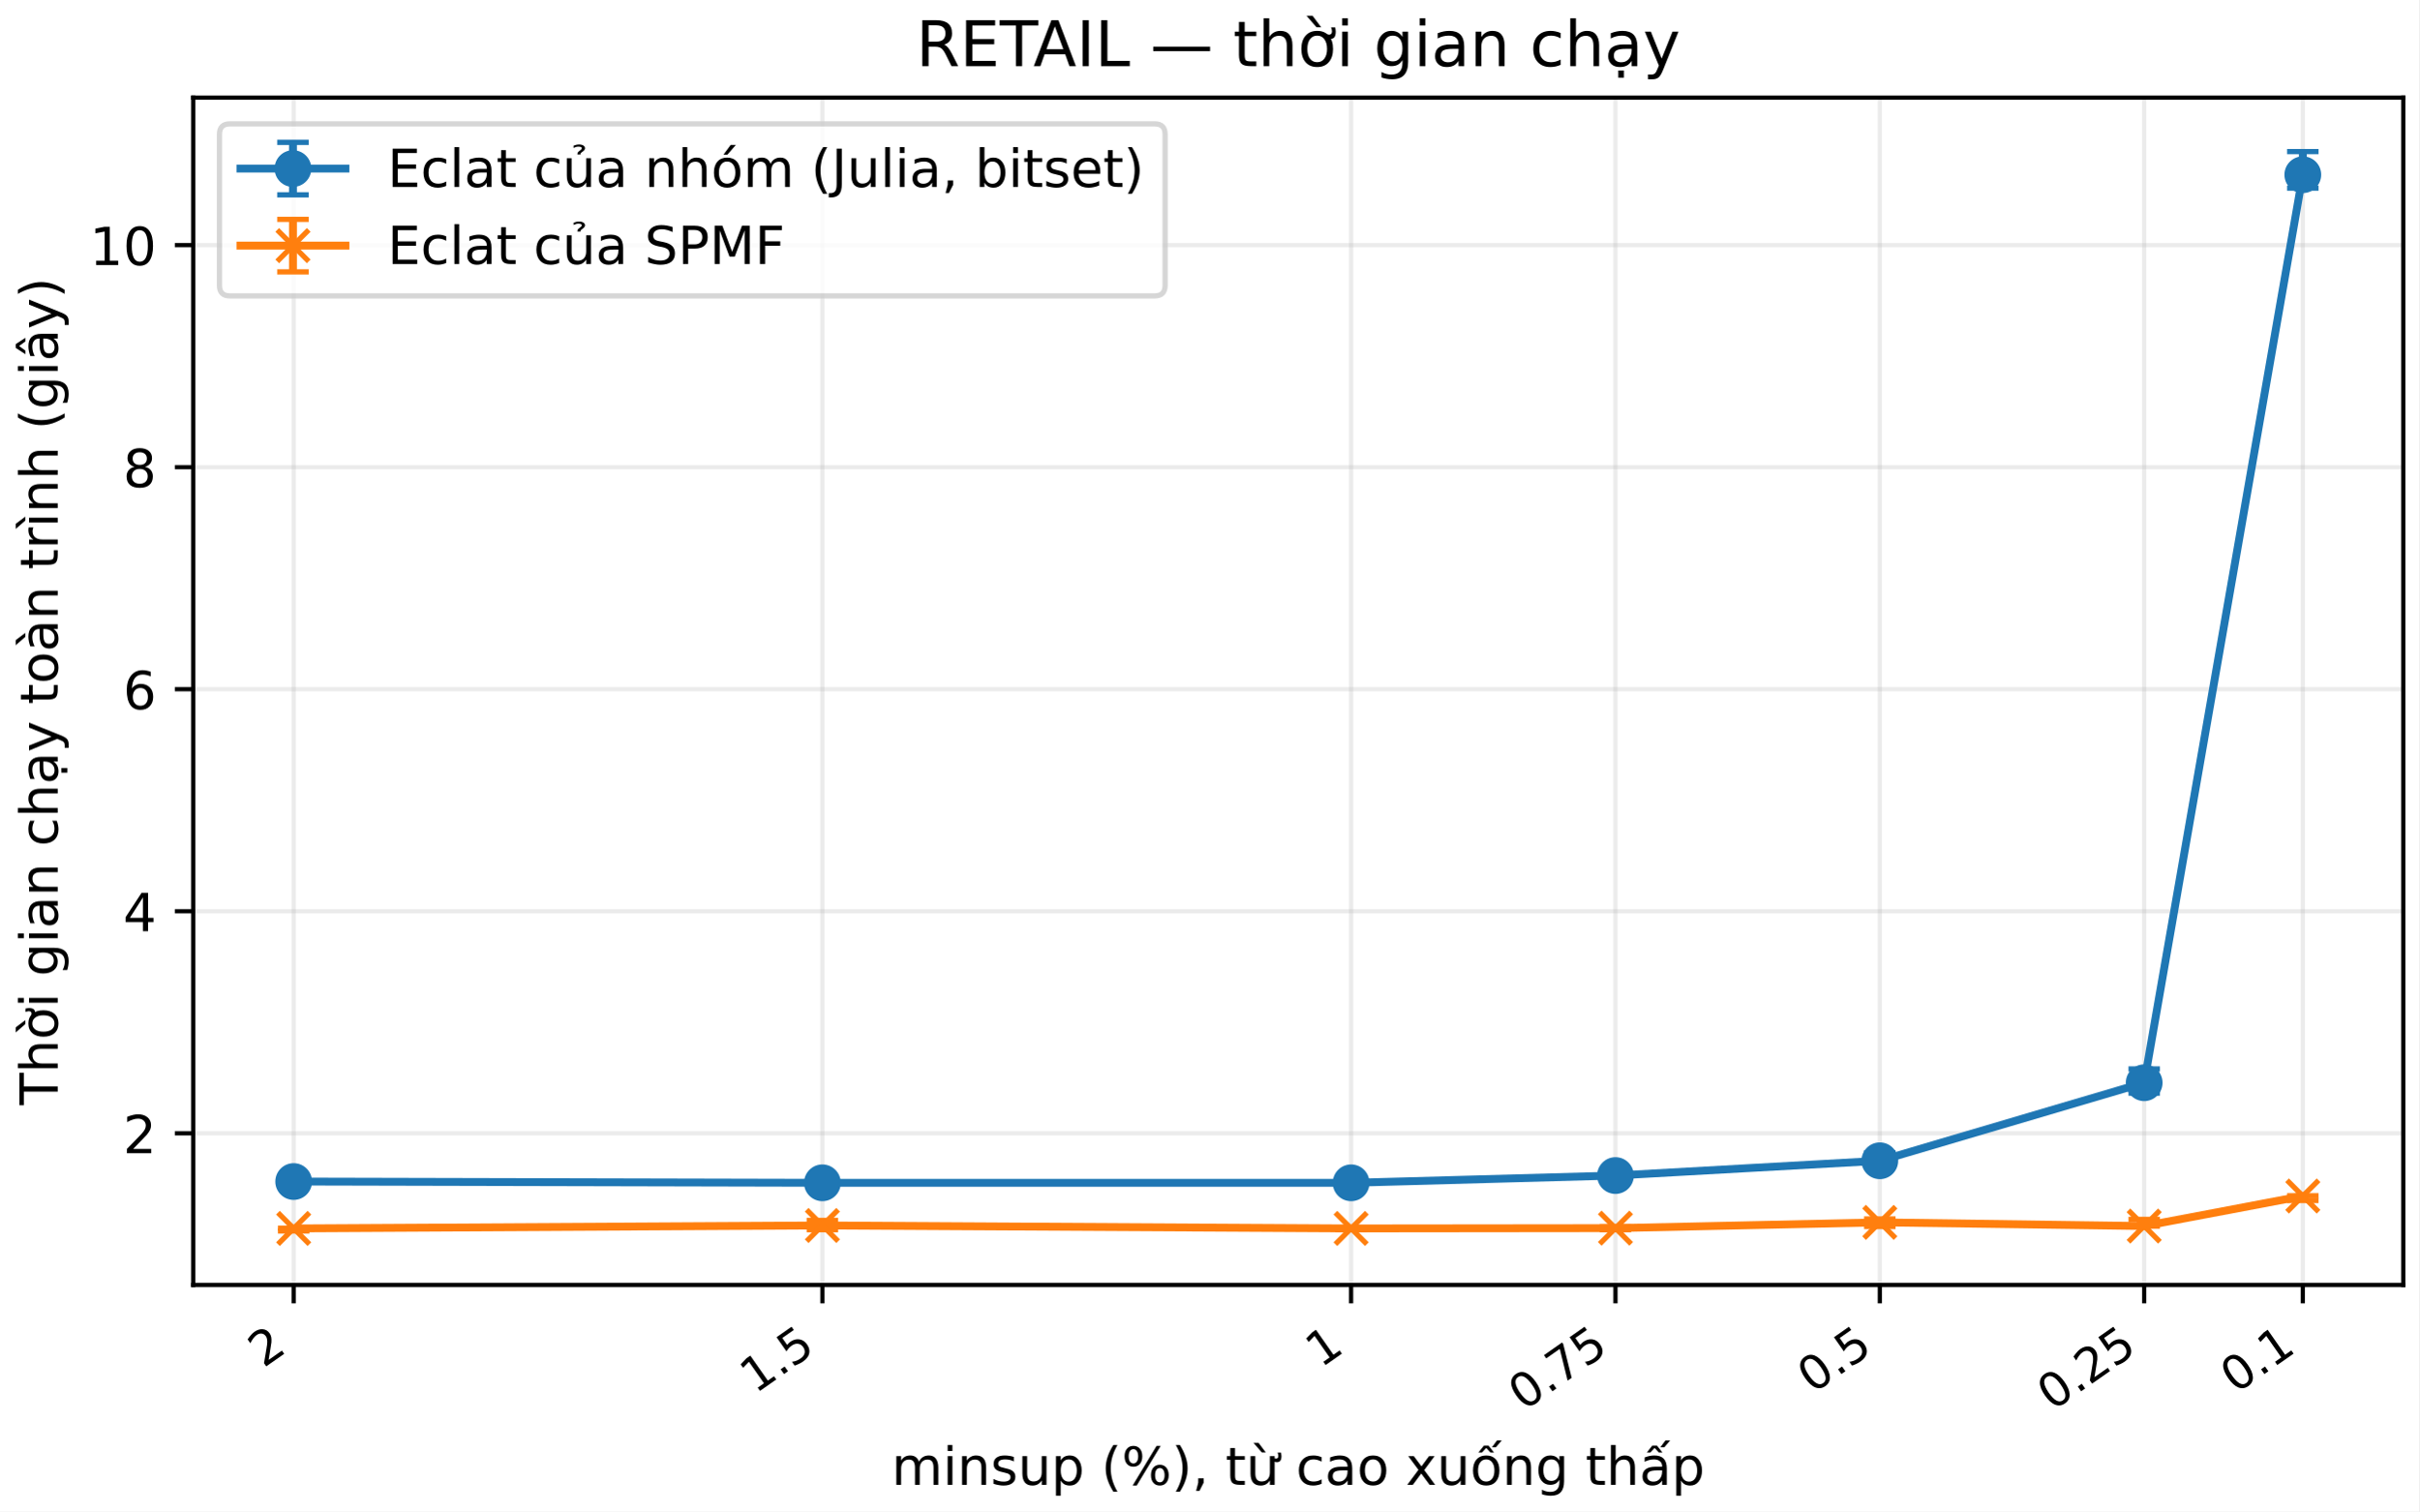
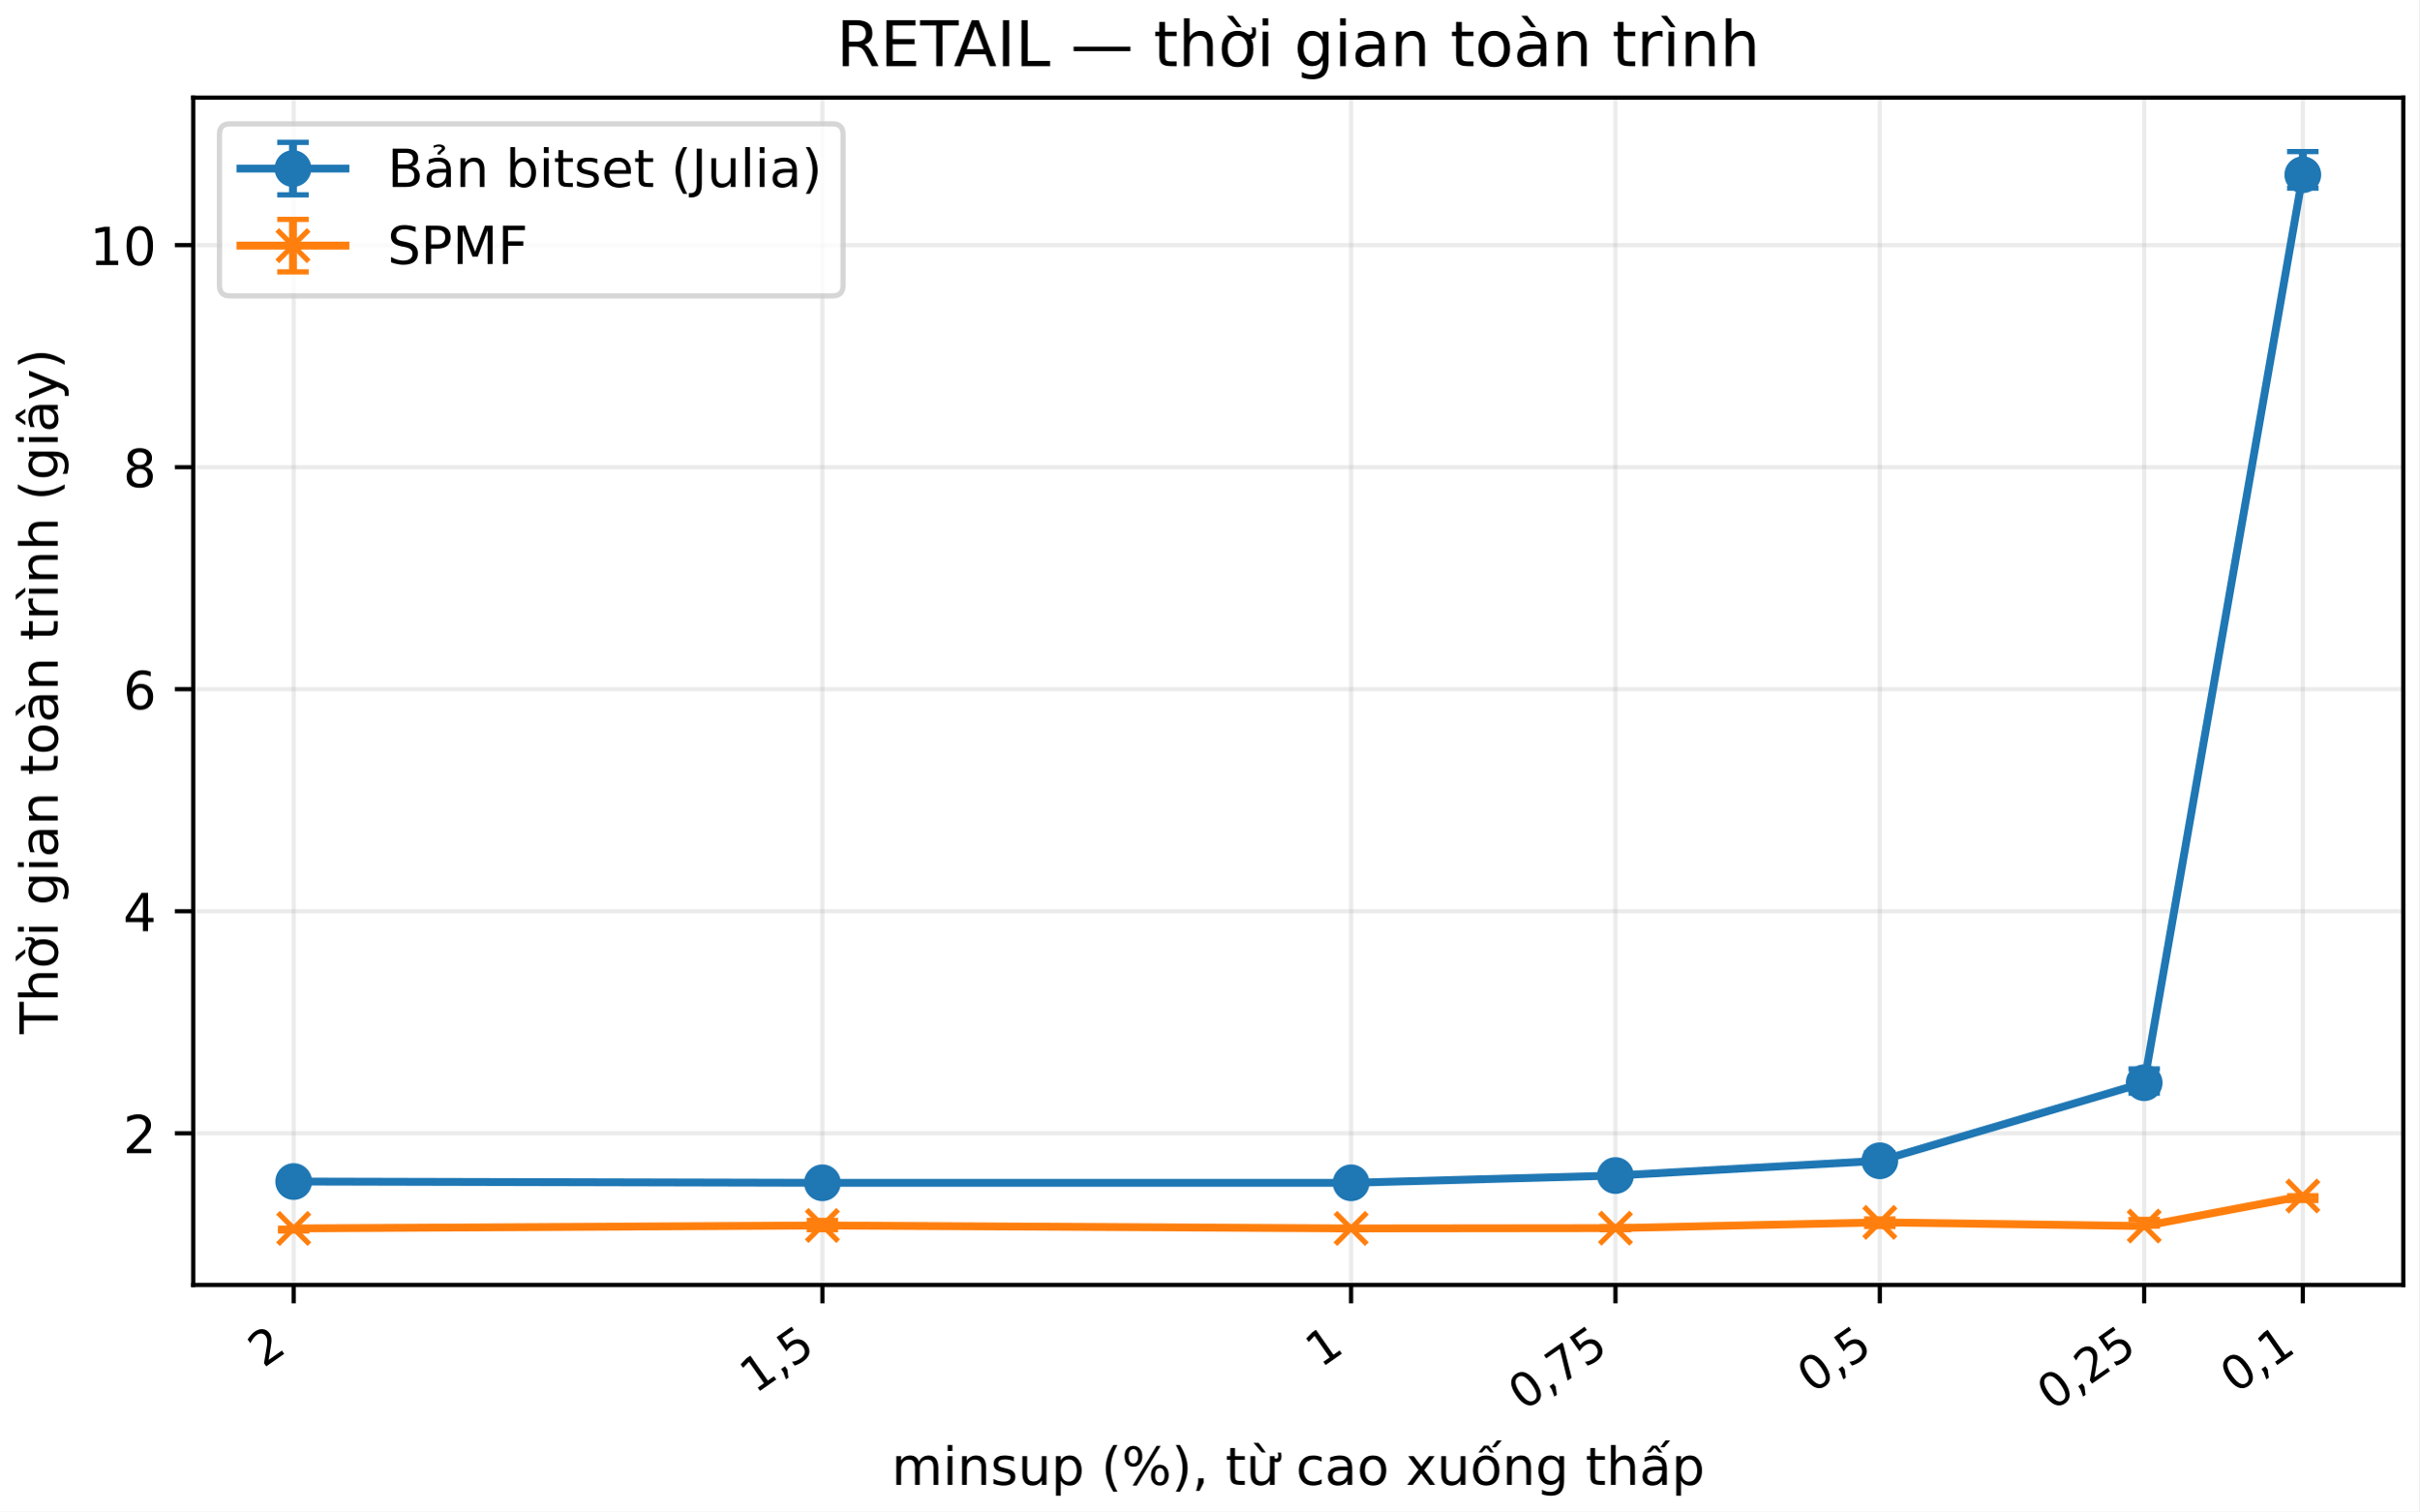
<svg xmlns="http://www.w3.org/2000/svg" xmlns:xlink="http://www.w3.org/1999/xlink" width="460.8pt" height="288pt" viewBox="0 0 460.8 288" version="1.1">
  <defs>
    <style type="text/css">*{stroke-linejoin: round; stroke-linecap: butt}</style>
  </defs>
  <g id="figure_1">
    <g id="patch_1">
      <path d="M 0 288  L 460.8 288  L 460.8 0  L 0 0  z " style="fill: #ffffff" />
    </g>
    <g id="axes_1">
      <g id="patch_2">
        <path d="M 36.803 244.84  L 457.8 244.84  L 457.8 18.598  L 36.803 18.598  z " style="fill: #ffffff" />
      </g>
      <g id="matplotlib.axis_1">
        <g id="xtick_1">
          <g id="line2d_1">
-             <path d="M 55.94 244.84  L 55.94 18.598  " clip-path="url(#p102e1922f5)" style="fill: none; stroke: #b0b0b0; stroke-opacity: 0.25; stroke-width: 0.8; stroke-linecap: square" />
+             <path d="M 55.94 244.84  L 55.94 18.598  " clip-path="url(#p705bf0f692)" style="fill: none; stroke: #b0b0b0; stroke-opacity: 0.25; stroke-width: 0.8; stroke-linecap: square" />
          </g>
          <g id="line2d_2">
            <defs>
-               <path id="m21fa4850e8" d="M 0 0  L 0 3.5  " style="stroke: #000000; stroke-width: 0.8" />
+               <path id="mf22f27cef8" d="M 0 0  L 0 3.5  " style="stroke: #000000; stroke-width: 0.8" />
            </defs>
            <g>
-               <use xlink:href="#m21fa4850e8" x="55.94" y="244.84" style="stroke: #000000; stroke-width: 0.8" />
+               <use xlink:href="#mf22f27cef8" x="55.94" y="244.84" style="stroke: #000000; stroke-width: 0.8" />
            </g>
          </g>
          <g id="text_1">
            <text style="font-size: 9px; font-family: 'DejaVu Sans', 'Bitstream Vera Sans', 'Computer Modern Sans Serif', 'Lucida Grande', 'Verdana', 'Geneva', 'Lucid', 'Arial', 'Helvetica', 'Avant Garde', sans-serif" transform="translate(50.17532 260.7258) rotate(-35)">2</text>
          </g>
        </g>
        <g id="xtick_2">
          <g id="line2d_3">
-             <path d="M 156.656 244.84  L 156.656 18.598  " clip-path="url(#p102e1922f5)" style="fill: none; stroke: #b0b0b0; stroke-opacity: 0.25; stroke-width: 0.8; stroke-linecap: square" />
+             <path d="M 156.656 244.84  L 156.656 18.598  " clip-path="url(#p705bf0f692)" style="fill: none; stroke: #b0b0b0; stroke-opacity: 0.25; stroke-width: 0.8; stroke-linecap: square" />
          </g>
          <g id="line2d_4">
            <g>
-               <use xlink:href="#m21fa4850e8" x="156.656" y="244.84" style="stroke: #000000; stroke-width: 0.8" />
+               <use xlink:href="#mf22f27cef8" x="156.656" y="244.84" style="stroke: #000000; stroke-width: 0.8" />
            </g>
          </g>
          <g id="text_2">
-             <text style="font-size: 9px; font-family: 'DejaVu Sans', 'Bitstream Vera Sans', 'Computer Modern Sans Serif', 'Lucida Grande', 'Verdana', 'Geneva', 'Lucid', 'Arial', 'Helvetica', 'Avant Garde', sans-serif" transform="translate(143.8585 265.6508) rotate(-35)">1.5</text>
+             <text style="font-size: 9px; font-family: 'DejaVu Sans', 'Bitstream Vera Sans', 'Computer Modern Sans Serif', 'Lucida Grande', 'Verdana', 'Geneva', 'Lucid', 'Arial', 'Helvetica', 'Avant Garde', sans-serif" transform="translate(143.8585 265.6508) rotate(-35)">1,5</text>
          </g>
        </g>
        <g id="xtick_3">
          <g id="line2d_5">
-             <path d="M 257.373 244.84  L 257.373 18.598  " clip-path="url(#p102e1922f5)" style="fill: none; stroke: #b0b0b0; stroke-opacity: 0.25; stroke-width: 0.8; stroke-linecap: square" />
+             <path d="M 257.373 244.84  L 257.373 18.598  " clip-path="url(#p705bf0f692)" style="fill: none; stroke: #b0b0b0; stroke-opacity: 0.25; stroke-width: 0.8; stroke-linecap: square" />
          </g>
          <g id="line2d_6">
            <g>
-               <use xlink:href="#m21fa4850e8" x="257.373" y="244.84" style="stroke: #000000; stroke-width: 0.8" />
+               <use xlink:href="#mf22f27cef8" x="257.373" y="244.84" style="stroke: #000000; stroke-width: 0.8" />
            </g>
          </g>
          <g id="text_3">
            <text style="font-size: 9px; font-family: 'DejaVu Sans', 'Bitstream Vera Sans', 'Computer Modern Sans Serif', 'Lucida Grande', 'Verdana', 'Geneva', 'Lucid', 'Arial', 'Helvetica', 'Avant Garde', sans-serif" transform="translate(251.609 260.7258) rotate(-35)">1</text>
          </g>
        </g>
        <g id="xtick_4">
          <g id="line2d_7">
-             <path d="M 307.732 244.84  L 307.732 18.598  " clip-path="url(#p102e1922f5)" style="fill: none; stroke: #b0b0b0; stroke-opacity: 0.25; stroke-width: 0.8; stroke-linecap: square" />
+             <path d="M 307.732 244.84  L 307.732 18.598  " clip-path="url(#p705bf0f692)" style="fill: none; stroke: #b0b0b0; stroke-opacity: 0.25; stroke-width: 0.8; stroke-linecap: square" />
          </g>
          <g id="line2d_8">
            <g>
-               <use xlink:href="#m21fa4850e8" x="307.732" y="244.84" style="stroke: #000000; stroke-width: 0.8" />
+               <use xlink:href="#mf22f27cef8" x="307.732" y="244.84" style="stroke: #000000; stroke-width: 0.8" />
            </g>
          </g>
          <g id="text_4">
-             <text style="font-size: 9px; font-family: 'DejaVu Sans', 'Bitstream Vera Sans', 'Computer Modern Sans Serif', 'Lucida Grande', 'Verdana', 'Geneva', 'Lucid', 'Arial', 'Helvetica', 'Avant Garde', sans-serif" transform="translate(290.2431 268.9353) rotate(-35)">0.75</text>
+             <text style="font-size: 9px; font-family: 'DejaVu Sans', 'Bitstream Vera Sans', 'Computer Modern Sans Serif', 'Lucida Grande', 'Verdana', 'Geneva', 'Lucid', 'Arial', 'Helvetica', 'Avant Garde', sans-serif" transform="translate(290.2431 268.9353) rotate(-35)">0,75</text>
          </g>
        </g>
        <g id="xtick_5">
          <g id="line2d_9">
-             <path d="M 358.09 244.84  L 358.09 18.598  " clip-path="url(#p102e1922f5)" style="fill: none; stroke: #b0b0b0; stroke-opacity: 0.25; stroke-width: 0.8; stroke-linecap: square" />
+             <path d="M 358.09 244.84  L 358.09 18.598  " clip-path="url(#p705bf0f692)" style="fill: none; stroke: #b0b0b0; stroke-opacity: 0.25; stroke-width: 0.8; stroke-linecap: square" />
          </g>
          <g id="line2d_10">
            <g>
-               <use xlink:href="#m21fa4850e8" x="358.09" y="244.84" style="stroke: #000000; stroke-width: 0.8" />
+               <use xlink:href="#mf22f27cef8" x="358.09" y="244.84" style="stroke: #000000; stroke-width: 0.8" />
            </g>
          </g>
          <g id="text_5">
-             <text style="font-size: 9px; font-family: 'DejaVu Sans', 'Bitstream Vera Sans', 'Computer Modern Sans Serif', 'Lucida Grande', 'Verdana', 'Geneva', 'Lucid', 'Arial', 'Helvetica', 'Avant Garde', sans-serif" transform="translate(345.2921 265.6508) rotate(-35)">0.5</text>
+             <text style="font-size: 9px; font-family: 'DejaVu Sans', 'Bitstream Vera Sans', 'Computer Modern Sans Serif', 'Lucida Grande', 'Verdana', 'Geneva', 'Lucid', 'Arial', 'Helvetica', 'Avant Garde', sans-serif" transform="translate(345.2921 265.6508) rotate(-35)">0,5</text>
          </g>
        </g>
        <g id="xtick_6">
          <g id="line2d_11">
-             <path d="M 408.449 244.84  L 408.449 18.598  " clip-path="url(#p102e1922f5)" style="fill: none; stroke: #b0b0b0; stroke-opacity: 0.25; stroke-width: 0.8; stroke-linecap: square" />
+             <path d="M 408.449 244.84  L 408.449 18.598  " clip-path="url(#p705bf0f692)" style="fill: none; stroke: #b0b0b0; stroke-opacity: 0.25; stroke-width: 0.8; stroke-linecap: square" />
          </g>
          <g id="line2d_12">
            <g>
-               <use xlink:href="#m21fa4850e8" x="408.449" y="244.84" style="stroke: #000000; stroke-width: 0.8" />
+               <use xlink:href="#mf22f27cef8" x="408.449" y="244.84" style="stroke: #000000; stroke-width: 0.8" />
            </g>
          </g>
          <g id="text_6">
-             <text style="font-size: 9px; font-family: 'DejaVu Sans', 'Bitstream Vera Sans', 'Computer Modern Sans Serif', 'Lucida Grande', 'Verdana', 'Geneva', 'Lucid', 'Arial', 'Helvetica', 'Avant Garde', sans-serif" transform="translate(390.9599 268.9353) rotate(-35)">0.25</text>
+             <text style="font-size: 9px; font-family: 'DejaVu Sans', 'Bitstream Vera Sans', 'Computer Modern Sans Serif', 'Lucida Grande', 'Verdana', 'Geneva', 'Lucid', 'Arial', 'Helvetica', 'Avant Garde', sans-serif" transform="translate(390.9599 268.9353) rotate(-35)">0,25</text>
          </g>
        </g>
        <g id="xtick_7">
          <g id="line2d_13">
-             <path d="M 438.664 244.84  L 438.664 18.598  " clip-path="url(#p102e1922f5)" style="fill: none; stroke: #b0b0b0; stroke-opacity: 0.25; stroke-width: 0.8; stroke-linecap: square" />
+             <path d="M 438.664 244.84  L 438.664 18.598  " clip-path="url(#p705bf0f692)" style="fill: none; stroke: #b0b0b0; stroke-opacity: 0.25; stroke-width: 0.8; stroke-linecap: square" />
          </g>
          <g id="line2d_14">
            <g>
-               <use xlink:href="#m21fa4850e8" x="438.664" y="244.84" style="stroke: #000000; stroke-width: 0.8" />
+               <use xlink:href="#mf22f27cef8" x="438.664" y="244.84" style="stroke: #000000; stroke-width: 0.8" />
            </g>
          </g>
          <g id="text_7">
-             <text style="font-size: 9px; font-family: 'DejaVu Sans', 'Bitstream Vera Sans', 'Computer Modern Sans Serif', 'Lucida Grande', 'Verdana', 'Geneva', 'Lucid', 'Arial', 'Helvetica', 'Avant Garde', sans-serif" transform="translate(425.8656 265.6508) rotate(-35)">0.1</text>
+             <text style="font-size: 9px; font-family: 'DejaVu Sans', 'Bitstream Vera Sans', 'Computer Modern Sans Serif', 'Lucida Grande', 'Verdana', 'Geneva', 'Lucid', 'Arial', 'Helvetica', 'Avant Garde', sans-serif" transform="translate(425.8656 265.6508) rotate(-35)">0,1</text>
          </g>
        </g>
        <g id="text_8">
          <text style="font-size: 10px; font-family: 'DejaVu Sans', 'Bitstream Vera Sans', 'Computer Modern Sans Serif', 'Lucida Grande', 'Verdana', 'Geneva', 'Lucid', 'Arial', 'Helvetica', 'Avant Garde', sans-serif; text-anchor: middle" x="247.302" y="282.92" transform="rotate(-0 247.3016 282.9201)">minsup (%), từ cao xuống thấp</text>
        </g>
      </g>
      <g id="matplotlib.axis_2">
        <g id="ytick_1">
          <g id="line2d_15">
-             <path d="M 36.803 215.939  L 457.8 215.939  " clip-path="url(#p102e1922f5)" style="fill: none; stroke: #b0b0b0; stroke-opacity: 0.25; stroke-width: 0.8; stroke-linecap: square" />
+             <path d="M 36.803 215.939  L 457.8 215.939  " clip-path="url(#p705bf0f692)" style="fill: none; stroke: #b0b0b0; stroke-opacity: 0.25; stroke-width: 0.8; stroke-linecap: square" />
          </g>
          <g id="line2d_16">
            <defs>
-               <path id="m4833576358" d="M 0 0  L -3.5 0  " style="stroke: #000000; stroke-width: 0.8" />
+               <path id="m10ca597eee" d="M 0 0  L -3.5 0  " style="stroke: #000000; stroke-width: 0.8" />
            </defs>
            <g>
-               <use xlink:href="#m4833576358" x="36.803" y="215.939" style="stroke: #000000; stroke-width: 0.8" />
+               <use xlink:href="#m10ca597eee" x="36.803" y="215.939" style="stroke: #000000; stroke-width: 0.8" />
            </g>
          </g>
          <g id="text_9">
            <text style="font-size: 10px; font-family: 'DejaVu Sans', 'Bitstream Vera Sans', 'Computer Modern Sans Serif', 'Lucida Grande', 'Verdana', 'Geneva', 'Lucid', 'Arial', 'Helvetica', 'Avant Garde', sans-serif; text-anchor: end" x="29.803" y="219.739" transform="rotate(-0 29.80336 219.7386)">2</text>
          </g>
        </g>
        <g id="ytick_2">
          <g id="line2d_17">
-             <path d="M 36.803 173.629  L 457.8 173.629  " clip-path="url(#p102e1922f5)" style="fill: none; stroke: #b0b0b0; stroke-opacity: 0.25; stroke-width: 0.8; stroke-linecap: square" />
+             <path d="M 36.803 173.629  L 457.8 173.629  " clip-path="url(#p705bf0f692)" style="fill: none; stroke: #b0b0b0; stroke-opacity: 0.25; stroke-width: 0.8; stroke-linecap: square" />
          </g>
          <g id="line2d_18">
            <g>
-               <use xlink:href="#m4833576358" x="36.803" y="173.629" style="stroke: #000000; stroke-width: 0.8" />
+               <use xlink:href="#m10ca597eee" x="36.803" y="173.629" style="stroke: #000000; stroke-width: 0.8" />
            </g>
          </g>
          <g id="text_10">
            <text style="font-size: 10px; font-family: 'DejaVu Sans', 'Bitstream Vera Sans', 'Computer Modern Sans Serif', 'Lucida Grande', 'Verdana', 'Geneva', 'Lucid', 'Arial', 'Helvetica', 'Avant Garde', sans-serif; text-anchor: end" x="29.803" y="177.429" transform="rotate(-0 29.80336 177.4287)">4</text>
          </g>
        </g>
        <g id="ytick_3">
          <g id="line2d_19">
-             <path d="M 36.803 131.32  L 457.8 131.32  " clip-path="url(#p102e1922f5)" style="fill: none; stroke: #b0b0b0; stroke-opacity: 0.25; stroke-width: 0.8; stroke-linecap: square" />
+             <path d="M 36.803 131.32  L 457.8 131.32  " clip-path="url(#p705bf0f692)" style="fill: none; stroke: #b0b0b0; stroke-opacity: 0.25; stroke-width: 0.8; stroke-linecap: square" />
          </g>
          <g id="line2d_20">
            <g>
-               <use xlink:href="#m4833576358" x="36.803" y="131.32" style="stroke: #000000; stroke-width: 0.8" />
+               <use xlink:href="#m10ca597eee" x="36.803" y="131.32" style="stroke: #000000; stroke-width: 0.8" />
            </g>
          </g>
          <g id="text_11">
            <text style="font-size: 10px; font-family: 'DejaVu Sans', 'Bitstream Vera Sans', 'Computer Modern Sans Serif', 'Lucida Grande', 'Verdana', 'Geneva', 'Lucid', 'Arial', 'Helvetica', 'Avant Garde', sans-serif; text-anchor: end" x="29.803" y="135.119" transform="rotate(-0 29.80336 135.1188)">6</text>
          </g>
        </g>
        <g id="ytick_4">
          <g id="line2d_21">
-             <path d="M 36.803 89.01  L 457.8 89.01  " clip-path="url(#p102e1922f5)" style="fill: none; stroke: #b0b0b0; stroke-opacity: 0.25; stroke-width: 0.8; stroke-linecap: square" />
+             <path d="M 36.803 89.01  L 457.8 89.01  " clip-path="url(#p705bf0f692)" style="fill: none; stroke: #b0b0b0; stroke-opacity: 0.25; stroke-width: 0.8; stroke-linecap: square" />
          </g>
          <g id="line2d_22">
            <g>
-               <use xlink:href="#m4833576358" x="36.803" y="89.01" style="stroke: #000000; stroke-width: 0.8" />
+               <use xlink:href="#m10ca597eee" x="36.803" y="89.01" style="stroke: #000000; stroke-width: 0.8" />
            </g>
          </g>
          <g id="text_12">
            <text style="font-size: 10px; font-family: 'DejaVu Sans', 'Bitstream Vera Sans', 'Computer Modern Sans Serif', 'Lucida Grande', 'Verdana', 'Geneva', 'Lucid', 'Arial', 'Helvetica', 'Avant Garde', sans-serif; text-anchor: end" x="29.803" y="92.809" transform="rotate(-0 29.80336 92.80892)">8</text>
          </g>
        </g>
        <g id="ytick_5">
          <g id="line2d_23">
-             <path d="M 36.803 46.7  L 457.8 46.7  " clip-path="url(#p102e1922f5)" style="fill: none; stroke: #b0b0b0; stroke-opacity: 0.25; stroke-width: 0.8; stroke-linecap: square" />
+             <path d="M 36.803 46.7  L 457.8 46.7  " clip-path="url(#p705bf0f692)" style="fill: none; stroke: #b0b0b0; stroke-opacity: 0.25; stroke-width: 0.8; stroke-linecap: square" />
          </g>
          <g id="line2d_24">
            <g>
-               <use xlink:href="#m4833576358" x="36.803" y="46.7" style="stroke: #000000; stroke-width: 0.8" />
+               <use xlink:href="#m10ca597eee" x="36.803" y="46.7" style="stroke: #000000; stroke-width: 0.8" />
            </g>
          </g>
          <g id="text_13">
            <text style="font-size: 10px; font-family: 'DejaVu Sans', 'Bitstream Vera Sans', 'Computer Modern Sans Serif', 'Lucida Grande', 'Verdana', 'Geneva', 'Lucid', 'Arial', 'Helvetica', 'Avant Garde', sans-serif; text-anchor: end" x="29.803" y="50.499" transform="rotate(-0 29.80336 50.49902)">10</text>
          </g>
        </g>
        <g id="text_14">
-           <text style="font-size: 10px; font-family: 'DejaVu Sans', 'Bitstream Vera Sans', 'Computer Modern Sans Serif', 'Lucida Grande', 'Verdana', 'Geneva', 'Lucid', 'Arial', 'Helvetica', 'Avant Garde', sans-serif; text-anchor: middle" x="10.999" y="131.719" transform="rotate(-90 10.99868 131.7189)">Thời gian chạy toàn trình (giây)</text>
+           <text style="font-size: 10px; font-family: 'DejaVu Sans', 'Bitstream Vera Sans', 'Computer Modern Sans Serif', 'Lucida Grande', 'Verdana', 'Geneva', 'Lucid', 'Arial', 'Helvetica', 'Avant Garde', sans-serif; text-anchor: middle" x="10.999" y="131.719" transform="rotate(-90 10.99868 131.7189)">Thời gian toàn trình (giây)</text>
        </g>
      </g>
      <g id="LineCollection_1">
-         <path d="M 55.94 225.954  L 55.94 224.839  " clip-path="url(#p102e1922f5)" style="fill: none; stroke: #1f77b4; stroke-width: 1.5" />
-         <path d="M 156.656 225.73  L 156.656 224.276  " clip-path="url(#p102e1922f5)" style="fill: none; stroke: #1f77b4; stroke-width: 1.5" />
-         <path d="M 257.373 225.583  L 257.373 224.798  " clip-path="url(#p102e1922f5)" style="fill: none; stroke: #1f77b4; stroke-width: 1.5" />
-         <path d="M 307.732 224.453  L 307.732 223.521  " clip-path="url(#p102e1922f5)" style="fill: none; stroke: #1f77b4; stroke-width: 1.5" />
-         <path d="M 358.09 221.786  L 358.09 219.638  " clip-path="url(#p102e1922f5)" style="fill: none; stroke: #1f77b4; stroke-width: 1.5" />
-         <path d="M 408.449 208.289  L 408.449 203.676  " clip-path="url(#p102e1922f5)" style="fill: none; stroke: #1f77b4; stroke-width: 1.5" />
-         <path d="M 438.664 35.852  L 438.664 28.882  " clip-path="url(#p102e1922f5)" style="fill: none; stroke: #1f77b4; stroke-width: 1.5" />
+         <path d="M 55.94 225.954  L 55.94 224.839  " clip-path="url(#p705bf0f692)" style="fill: none; stroke: #1f77b4; stroke-width: 1.5" />
+         <path d="M 156.656 225.73  L 156.656 224.276  " clip-path="url(#p705bf0f692)" style="fill: none; stroke: #1f77b4; stroke-width: 1.5" />
+         <path d="M 257.373 225.583  L 257.373 224.798  " clip-path="url(#p705bf0f692)" style="fill: none; stroke: #1f77b4; stroke-width: 1.5" />
+         <path d="M 307.732 224.453  L 307.732 223.521  " clip-path="url(#p705bf0f692)" style="fill: none; stroke: #1f77b4; stroke-width: 1.5" />
+         <path d="M 358.09 221.786  L 358.09 219.638  " clip-path="url(#p705bf0f692)" style="fill: none; stroke: #1f77b4; stroke-width: 1.5" />
+         <path d="M 408.449 208.289  L 408.449 203.676  " clip-path="url(#p705bf0f692)" style="fill: none; stroke: #1f77b4; stroke-width: 1.5" />
+         <path d="M 438.664 35.852  L 438.664 28.882  " clip-path="url(#p705bf0f692)" style="fill: none; stroke: #1f77b4; stroke-width: 1.5" />
      </g>
      <g id="line2d_25">
        <defs>
-           <path id="m0a9a6e9587" d="M 3 0  L -3 -0  " style="stroke: #1f77b4" />
+           <path id="m2a1abc5ce6" d="M 3 0  L -3 -0  " style="stroke: #1f77b4" />
        </defs>
-         <g clip-path="url(#p102e1922f5)">
-           <use xlink:href="#m0a9a6e9587" x="55.94" y="225.954" style="fill: #1f77b4; stroke: #1f77b4" />
-           <use xlink:href="#m0a9a6e9587" x="156.656" y="225.73" style="fill: #1f77b4; stroke: #1f77b4" />
-           <use xlink:href="#m0a9a6e9587" x="257.373" y="225.583" style="fill: #1f77b4; stroke: #1f77b4" />
-           <use xlink:href="#m0a9a6e9587" x="307.732" y="224.453" style="fill: #1f77b4; stroke: #1f77b4" />
-           <use xlink:href="#m0a9a6e9587" x="358.09" y="221.786" style="fill: #1f77b4; stroke: #1f77b4" />
-           <use xlink:href="#m0a9a6e9587" x="408.449" y="208.289" style="fill: #1f77b4; stroke: #1f77b4" />
-           <use xlink:href="#m0a9a6e9587" x="438.664" y="35.852" style="fill: #1f77b4; stroke: #1f77b4" />
+         <g clip-path="url(#p705bf0f692)">
+           <use xlink:href="#m2a1abc5ce6" x="55.94" y="225.954" style="fill: #1f77b4; stroke: #1f77b4" />
+           <use xlink:href="#m2a1abc5ce6" x="156.656" y="225.73" style="fill: #1f77b4; stroke: #1f77b4" />
+           <use xlink:href="#m2a1abc5ce6" x="257.373" y="225.583" style="fill: #1f77b4; stroke: #1f77b4" />
+           <use xlink:href="#m2a1abc5ce6" x="307.732" y="224.453" style="fill: #1f77b4; stroke: #1f77b4" />
+           <use xlink:href="#m2a1abc5ce6" x="358.09" y="221.786" style="fill: #1f77b4; stroke: #1f77b4" />
+           <use xlink:href="#m2a1abc5ce6" x="408.449" y="208.289" style="fill: #1f77b4; stroke: #1f77b4" />
+           <use xlink:href="#m2a1abc5ce6" x="438.664" y="35.852" style="fill: #1f77b4; stroke: #1f77b4" />
        </g>
      </g>
      <g id="line2d_26">
-         <g clip-path="url(#p102e1922f5)">
-           <use xlink:href="#m0a9a6e9587" x="55.94" y="224.839" style="fill: #1f77b4; stroke: #1f77b4" />
-           <use xlink:href="#m0a9a6e9587" x="156.656" y="224.276" style="fill: #1f77b4; stroke: #1f77b4" />
-           <use xlink:href="#m0a9a6e9587" x="257.373" y="224.798" style="fill: #1f77b4; stroke: #1f77b4" />
-           <use xlink:href="#m0a9a6e9587" x="307.732" y="223.521" style="fill: #1f77b4; stroke: #1f77b4" />
-           <use xlink:href="#m0a9a6e9587" x="358.09" y="219.638" style="fill: #1f77b4; stroke: #1f77b4" />
-           <use xlink:href="#m0a9a6e9587" x="408.449" y="203.676" style="fill: #1f77b4; stroke: #1f77b4" />
-           <use xlink:href="#m0a9a6e9587" x="438.664" y="28.882" style="fill: #1f77b4; stroke: #1f77b4" />
+         <g clip-path="url(#p705bf0f692)">
+           <use xlink:href="#m2a1abc5ce6" x="55.94" y="224.839" style="fill: #1f77b4; stroke: #1f77b4" />
+           <use xlink:href="#m2a1abc5ce6" x="156.656" y="224.276" style="fill: #1f77b4; stroke: #1f77b4" />
+           <use xlink:href="#m2a1abc5ce6" x="257.373" y="224.798" style="fill: #1f77b4; stroke: #1f77b4" />
+           <use xlink:href="#m2a1abc5ce6" x="307.732" y="223.521" style="fill: #1f77b4; stroke: #1f77b4" />
+           <use xlink:href="#m2a1abc5ce6" x="358.09" y="219.638" style="fill: #1f77b4; stroke: #1f77b4" />
+           <use xlink:href="#m2a1abc5ce6" x="408.449" y="203.676" style="fill: #1f77b4; stroke: #1f77b4" />
+           <use xlink:href="#m2a1abc5ce6" x="438.664" y="28.882" style="fill: #1f77b4; stroke: #1f77b4" />
        </g>
      </g>
      <g id="LineCollection_2">
-         <path d="M 55.94 234.556  L 55.94 234.022  " clip-path="url(#p102e1922f5)" style="fill: none; stroke: #ff7f0e; stroke-width: 1.5" />
-         <path d="M 156.656 234.313  L 156.656 232.537  " clip-path="url(#p102e1922f5)" style="fill: none; stroke: #ff7f0e; stroke-width: 1.5" />
-         <path d="M 257.373 234.295  L 257.373 233.994  " clip-path="url(#p102e1922f5)" style="fill: none; stroke: #ff7f0e; stroke-width: 1.5" />
-         <path d="M 307.732 234.317  L 307.732 233.745  " clip-path="url(#p102e1922f5)" style="fill: none; stroke: #ff7f0e; stroke-width: 1.5" />
-         <path d="M 358.09 233.7  L 358.09 232.268  " clip-path="url(#p102e1922f5)" style="fill: none; stroke: #ff7f0e; stroke-width: 1.5" />
-         <path d="M 408.449 233.634  L 408.449 232.341  " clip-path="url(#p102e1922f5)" style="fill: none; stroke: #ff7f0e; stroke-width: 1.5" />
-         <path d="M 438.664 228.74  L 438.664 227.841  " clip-path="url(#p102e1922f5)" style="fill: none; stroke: #ff7f0e; stroke-width: 1.5" />
+         <path d="M 55.94 234.556  L 55.94 234.022  " clip-path="url(#p705bf0f692)" style="fill: none; stroke: #ff7f0e; stroke-width: 1.5" />
+         <path d="M 156.656 234.313  L 156.656 232.537  " clip-path="url(#p705bf0f692)" style="fill: none; stroke: #ff7f0e; stroke-width: 1.5" />
+         <path d="M 257.373 234.295  L 257.373 233.994  " clip-path="url(#p705bf0f692)" style="fill: none; stroke: #ff7f0e; stroke-width: 1.5" />
+         <path d="M 307.732 234.317  L 307.732 233.745  " clip-path="url(#p705bf0f692)" style="fill: none; stroke: #ff7f0e; stroke-width: 1.5" />
+         <path d="M 358.09 233.7  L 358.09 232.268  " clip-path="url(#p705bf0f692)" style="fill: none; stroke: #ff7f0e; stroke-width: 1.5" />
+         <path d="M 408.449 233.634  L 408.449 232.341  " clip-path="url(#p705bf0f692)" style="fill: none; stroke: #ff7f0e; stroke-width: 1.5" />
+         <path d="M 438.664 228.74  L 438.664 227.841  " clip-path="url(#p705bf0f692)" style="fill: none; stroke: #ff7f0e; stroke-width: 1.5" />
      </g>
      <g id="line2d_27">
        <defs>
-           <path id="m4d79b5615f" d="M 3 0  L -3 -0  " style="stroke: #ff7f0e" />
+           <path id="m3e5afaefbc" d="M 3 0  L -3 -0  " style="stroke: #ff7f0e" />
        </defs>
-         <g clip-path="url(#p102e1922f5)">
-           <use xlink:href="#m4d79b5615f" x="55.94" y="234.556" style="fill: #ff7f0e; stroke: #ff7f0e" />
-           <use xlink:href="#m4d79b5615f" x="156.656" y="234.313" style="fill: #ff7f0e; stroke: #ff7f0e" />
-           <use xlink:href="#m4d79b5615f" x="257.373" y="234.295" style="fill: #ff7f0e; stroke: #ff7f0e" />
-           <use xlink:href="#m4d79b5615f" x="307.732" y="234.317" style="fill: #ff7f0e; stroke: #ff7f0e" />
-           <use xlink:href="#m4d79b5615f" x="358.09" y="233.7" style="fill: #ff7f0e; stroke: #ff7f0e" />
-           <use xlink:href="#m4d79b5615f" x="408.449" y="233.634" style="fill: #ff7f0e; stroke: #ff7f0e" />
-           <use xlink:href="#m4d79b5615f" x="438.664" y="228.74" style="fill: #ff7f0e; stroke: #ff7f0e" />
+         <g clip-path="url(#p705bf0f692)">
+           <use xlink:href="#m3e5afaefbc" x="55.94" y="234.556" style="fill: #ff7f0e; stroke: #ff7f0e" />
+           <use xlink:href="#m3e5afaefbc" x="156.656" y="234.313" style="fill: #ff7f0e; stroke: #ff7f0e" />
+           <use xlink:href="#m3e5afaefbc" x="257.373" y="234.295" style="fill: #ff7f0e; stroke: #ff7f0e" />
+           <use xlink:href="#m3e5afaefbc" x="307.732" y="234.317" style="fill: #ff7f0e; stroke: #ff7f0e" />
+           <use xlink:href="#m3e5afaefbc" x="358.09" y="233.7" style="fill: #ff7f0e; stroke: #ff7f0e" />
+           <use xlink:href="#m3e5afaefbc" x="408.449" y="233.634" style="fill: #ff7f0e; stroke: #ff7f0e" />
+           <use xlink:href="#m3e5afaefbc" x="438.664" y="228.74" style="fill: #ff7f0e; stroke: #ff7f0e" />
        </g>
      </g>
      <g id="line2d_28">
-         <g clip-path="url(#p102e1922f5)">
-           <use xlink:href="#m4d79b5615f" x="55.94" y="234.022" style="fill: #ff7f0e; stroke: #ff7f0e" />
-           <use xlink:href="#m4d79b5615f" x="156.656" y="232.537" style="fill: #ff7f0e; stroke: #ff7f0e" />
-           <use xlink:href="#m4d79b5615f" x="257.373" y="233.994" style="fill: #ff7f0e; stroke: #ff7f0e" />
-           <use xlink:href="#m4d79b5615f" x="307.732" y="233.745" style="fill: #ff7f0e; stroke: #ff7f0e" />
-           <use xlink:href="#m4d79b5615f" x="358.09" y="232.268" style="fill: #ff7f0e; stroke: #ff7f0e" />
-           <use xlink:href="#m4d79b5615f" x="408.449" y="232.341" style="fill: #ff7f0e; stroke: #ff7f0e" />
-           <use xlink:href="#m4d79b5615f" x="438.664" y="227.841" style="fill: #ff7f0e; stroke: #ff7f0e" />
+         <g clip-path="url(#p705bf0f692)">
+           <use xlink:href="#m3e5afaefbc" x="55.94" y="234.022" style="fill: #ff7f0e; stroke: #ff7f0e" />
+           <use xlink:href="#m3e5afaefbc" x="156.656" y="232.537" style="fill: #ff7f0e; stroke: #ff7f0e" />
+           <use xlink:href="#m3e5afaefbc" x="257.373" y="233.994" style="fill: #ff7f0e; stroke: #ff7f0e" />
+           <use xlink:href="#m3e5afaefbc" x="307.732" y="233.745" style="fill: #ff7f0e; stroke: #ff7f0e" />
+           <use xlink:href="#m3e5afaefbc" x="358.09" y="232.268" style="fill: #ff7f0e; stroke: #ff7f0e" />
+           <use xlink:href="#m3e5afaefbc" x="408.449" y="232.341" style="fill: #ff7f0e; stroke: #ff7f0e" />
+           <use xlink:href="#m3e5afaefbc" x="438.664" y="227.841" style="fill: #ff7f0e; stroke: #ff7f0e" />
        </g>
      </g>
      <g id="line2d_29">
-         <path d="M 55.94 225.132  L 156.656 225.374  L 257.373 225.375  L 307.732 223.99  L 358.09 221.175  L 408.449 206.306  L 438.664 33.289  " clip-path="url(#p102e1922f5)" style="fill: none; stroke: #1f77b4; stroke-width: 1.5; stroke-linecap: square" />
+         <path d="M 55.94 225.132  L 156.656 225.374  L 257.373 225.375  L 307.732 223.99  L 358.09 221.175  L 408.449 206.306  L 438.664 33.289  " clip-path="url(#p705bf0f692)" style="fill: none; stroke: #1f77b4; stroke-width: 1.5; stroke-linecap: square" />
        <defs>
-           <path id="mee078192e1" d="M 0 3  C 0.796 3 1.559 2.684 2.121 2.121  C 2.684 1.559 3 0.796 3 0  C 3 -0.796 2.684 -1.559 2.121 -2.121  C 1.559 -2.684 0.796 -3 0 -3  C -0.796 -3 -1.559 -2.684 -2.121 -2.121  C -2.684 -1.559 -3 -0.796 -3 0  C -3 0.796 -2.684 1.559 -2.121 2.121  C -1.559 2.684 -0.796 3 0 3  z " style="stroke: #1f77b4" />
+           <path id="mddca595874" d="M 0 3  C 0.796 3 1.559 2.684 2.121 2.121  C 2.684 1.559 3 0.796 3 0  C 3 -0.796 2.684 -1.559 2.121 -2.121  C 1.559 -2.684 0.796 -3 0 -3  C -0.796 -3 -1.559 -2.684 -2.121 -2.121  C -2.684 -1.559 -3 -0.796 -3 0  C -3 0.796 -2.684 1.559 -2.121 2.121  C -1.559 2.684 -0.796 3 0 3  z " style="stroke: #1f77b4" />
        </defs>
-         <g clip-path="url(#p102e1922f5)">
-           <use xlink:href="#mee078192e1" x="55.94" y="225.132" style="fill: #1f77b4; stroke: #1f77b4" />
-           <use xlink:href="#mee078192e1" x="156.656" y="225.374" style="fill: #1f77b4; stroke: #1f77b4" />
-           <use xlink:href="#mee078192e1" x="257.373" y="225.375" style="fill: #1f77b4; stroke: #1f77b4" />
-           <use xlink:href="#mee078192e1" x="307.732" y="223.99" style="fill: #1f77b4; stroke: #1f77b4" />
-           <use xlink:href="#mee078192e1" x="358.09" y="221.175" style="fill: #1f77b4; stroke: #1f77b4" />
-           <use xlink:href="#mee078192e1" x="408.449" y="206.306" style="fill: #1f77b4; stroke: #1f77b4" />
-           <use xlink:href="#mee078192e1" x="438.664" y="33.289" style="fill: #1f77b4; stroke: #1f77b4" />
+         <g clip-path="url(#p705bf0f692)">
+           <use xlink:href="#mddca595874" x="55.94" y="225.132" style="fill: #1f77b4; stroke: #1f77b4" />
+           <use xlink:href="#mddca595874" x="156.656" y="225.374" style="fill: #1f77b4; stroke: #1f77b4" />
+           <use xlink:href="#mddca595874" x="257.373" y="225.375" style="fill: #1f77b4; stroke: #1f77b4" />
+           <use xlink:href="#mddca595874" x="307.732" y="223.99" style="fill: #1f77b4; stroke: #1f77b4" />
+           <use xlink:href="#mddca595874" x="358.09" y="221.175" style="fill: #1f77b4; stroke: #1f77b4" />
+           <use xlink:href="#mddca595874" x="408.449" y="206.306" style="fill: #1f77b4; stroke: #1f77b4" />
+           <use xlink:href="#mddca595874" x="438.664" y="33.289" style="fill: #1f77b4; stroke: #1f77b4" />
        </g>
      </g>
      <g id="line2d_30">
-         <path d="M 55.94 234.065  L 156.656 233.501  L 257.373 234.065  L 307.732 234.011  L 358.09 232.914  L 408.449 233.612  L 438.664 227.887  " clip-path="url(#p102e1922f5)" style="fill: none; stroke: #ff7f0e; stroke-width: 1.5; stroke-linecap: square" />
+         <path d="M 55.94 234.065  L 156.656 233.501  L 257.373 234.065  L 307.732 234.011  L 358.09 232.914  L 408.449 233.612  L 438.664 227.887  " clip-path="url(#p705bf0f692)" style="fill: none; stroke: #ff7f0e; stroke-width: 1.5; stroke-linecap: square" />
        <defs>
-           <path id="m1d4b8c867a" d="M -3 3  L 3 -3  M -3 -3  L 3 3  " style="stroke: #ff7f0e" />
+           <path id="m368af434ad" d="M -3 3  L 3 -3  M -3 -3  L 3 3  " style="stroke: #ff7f0e" />
        </defs>
-         <g clip-path="url(#p102e1922f5)">
-           <use xlink:href="#m1d4b8c867a" x="55.94" y="234.065" style="fill: #ff7f0e; stroke: #ff7f0e" />
-           <use xlink:href="#m1d4b8c867a" x="156.656" y="233.501" style="fill: #ff7f0e; stroke: #ff7f0e" />
-           <use xlink:href="#m1d4b8c867a" x="257.373" y="234.065" style="fill: #ff7f0e; stroke: #ff7f0e" />
-           <use xlink:href="#m1d4b8c867a" x="307.732" y="234.011" style="fill: #ff7f0e; stroke: #ff7f0e" />
-           <use xlink:href="#m1d4b8c867a" x="358.09" y="232.914" style="fill: #ff7f0e; stroke: #ff7f0e" />
-           <use xlink:href="#m1d4b8c867a" x="408.449" y="233.612" style="fill: #ff7f0e; stroke: #ff7f0e" />
-           <use xlink:href="#m1d4b8c867a" x="438.664" y="227.887" style="fill: #ff7f0e; stroke: #ff7f0e" />
+         <g clip-path="url(#p705bf0f692)">
+           <use xlink:href="#m368af434ad" x="55.94" y="234.065" style="fill: #ff7f0e; stroke: #ff7f0e" />
+           <use xlink:href="#m368af434ad" x="156.656" y="233.501" style="fill: #ff7f0e; stroke: #ff7f0e" />
+           <use xlink:href="#m368af434ad" x="257.373" y="234.065" style="fill: #ff7f0e; stroke: #ff7f0e" />
+           <use xlink:href="#m368af434ad" x="307.732" y="234.011" style="fill: #ff7f0e; stroke: #ff7f0e" />
+           <use xlink:href="#m368af434ad" x="358.09" y="232.914" style="fill: #ff7f0e; stroke: #ff7f0e" />
+           <use xlink:href="#m368af434ad" x="408.449" y="233.612" style="fill: #ff7f0e; stroke: #ff7f0e" />
+           <use xlink:href="#m368af434ad" x="438.664" y="227.887" style="fill: #ff7f0e; stroke: #ff7f0e" />
        </g>
      </g>
      <g id="patch_3">
        <path d="M 36.803 244.84  L 36.803 18.598  " style="fill: none; stroke: #000000; stroke-width: 0.8; stroke-linejoin: miter; stroke-linecap: square" />
      </g>
      <g id="patch_4">
        <path d="M 457.8 244.84  L 457.8 18.598  " style="fill: none; stroke: #000000; stroke-width: 0.8; stroke-linejoin: miter; stroke-linecap: square" />
      </g>
      <g id="patch_5">
        <path d="M 36.803 244.84  L 457.8 244.84  " style="fill: none; stroke: #000000; stroke-width: 0.8; stroke-linejoin: miter; stroke-linecap: square" />
      </g>
      <g id="patch_6">
        <path d="M 36.803 18.598  L 457.8 18.598  " style="fill: none; stroke: #000000; stroke-width: 0.8; stroke-linejoin: miter; stroke-linecap: square" />
      </g>
      <g id="text_15">
-         <text style="font-size: 12px; font-family: 'DejaVu Sans', 'Bitstream Vera Sans', 'Computer Modern Sans Serif', 'Lucida Grande', 'Verdana', 'Geneva', 'Lucid', 'Arial', 'Helvetica', 'Avant Garde', sans-serif; text-anchor: middle" x="247.302" y="12.598" transform="rotate(-0 247.3016 12.59836)">RETAIL — thời gian chạy</text>
+         <text style="font-size: 12px; font-family: 'DejaVu Sans', 'Bitstream Vera Sans', 'Computer Modern Sans Serif', 'Lucida Grande', 'Verdana', 'Geneva', 'Lucid', 'Arial', 'Helvetica', 'Avant Garde', sans-serif; text-anchor: middle" x="247.302" y="12.598" transform="rotate(-0 247.3016 12.59836)">RETAIL — thời gian toàn trình</text>
      </g>
      <g id="legend_1">
        <g id="patch_7">
-           <path d="M 43.803 56.378  L 219.941 56.378  Q 221.941 56.378 221.941 54.378  L 221.941 25.598  Q 221.941 23.598 219.941 23.598  L 43.803 23.598  Q 41.803 23.598 41.803 25.598  L 41.803 54.378  Q 41.803 56.378 43.803 56.378  z " style="fill: #ffffff; opacity: 0.8; stroke: #cccccc; stroke-linejoin: miter" />
+           <path d="M 43.803 56.378  L 158.591 56.378  Q 160.591 56.378 160.591 54.378  L 160.591 25.598  Q 160.591 23.598 158.591 23.598  L 43.803 23.598  Q 41.803 23.598 41.803 25.598  L 41.803 54.378  Q 41.803 56.378 43.803 56.378  z " style="fill: #ffffff; opacity: 0.8; stroke: #cccccc; stroke-linejoin: miter" />
        </g>
        <g id="LineCollection_3">
          <path d="M 55.803 37.12  L 55.803 27.12  " style="fill: none; stroke: #1f77b4; stroke-width: 1.5" />
        </g>
        <g id="line2d_31">
          <g>
-             <use xlink:href="#m0a9a6e9587" x="55.803" y="37.12" style="fill: #1f77b4; stroke: #1f77b4" />
+             <use xlink:href="#m2a1abc5ce6" x="55.803" y="37.12" style="fill: #1f77b4; stroke: #1f77b4" />
          </g>
        </g>
        <g id="line2d_32">
          <g>
-             <use xlink:href="#m0a9a6e9587" x="55.803" y="27.12" style="fill: #1f77b4; stroke: #1f77b4" />
+             <use xlink:href="#m2a1abc5ce6" x="55.803" y="27.12" style="fill: #1f77b4; stroke: #1f77b4" />
          </g>
        </g>
        <g id="line2d_33">
          <path d="M 45.803 32.12  L 65.803 32.12  " style="fill: none; stroke: #1f77b4; stroke-width: 1.5; stroke-linecap: square" />
        </g>
        <g id="line2d_34">
          <g>
-             <use xlink:href="#mee078192e1" x="55.803" y="32.12" style="fill: #1f77b4; stroke: #1f77b4" />
+             <use xlink:href="#mddca595874" x="55.803" y="32.12" style="fill: #1f77b4; stroke: #1f77b4" />
          </g>
        </g>
        <g id="text_16">
-           <text style="font-size: 10px; font-family: 'DejaVu Sans', 'Bitstream Vera Sans', 'Computer Modern Sans Serif', 'Lucida Grande', 'Verdana', 'Geneva', 'Lucid', 'Arial', 'Helvetica', 'Avant Garde', sans-serif; text-anchor: start" x="73.803" y="35.62" transform="rotate(-0 73.80336 35.62024)">Eclat của nhóm (Julia, bitset)</text>
+           <text style="font-size: 10px; font-family: 'DejaVu Sans', 'Bitstream Vera Sans', 'Computer Modern Sans Serif', 'Lucida Grande', 'Verdana', 'Geneva', 'Lucid', 'Arial', 'Helvetica', 'Avant Garde', sans-serif; text-anchor: start" x="73.803" y="35.62" transform="rotate(-0 73.80336 35.62024)">Bản bitset (Julia)</text>
        </g>
        <g id="LineCollection_4">
          <path d="M 55.803 51.798  L 55.803 41.798  " style="fill: none; stroke: #ff7f0e; stroke-width: 1.5" />
        </g>
        <g id="line2d_35">
          <g>
-             <use xlink:href="#m4d79b5615f" x="55.803" y="51.798" style="fill: #ff7f0e; stroke: #ff7f0e" />
+             <use xlink:href="#m3e5afaefbc" x="55.803" y="51.798" style="fill: #ff7f0e; stroke: #ff7f0e" />
          </g>
        </g>
        <g id="line2d_36">
          <g>
-             <use xlink:href="#m4d79b5615f" x="55.803" y="41.798" style="fill: #ff7f0e; stroke: #ff7f0e" />
+             <use xlink:href="#m3e5afaefbc" x="55.803" y="41.798" style="fill: #ff7f0e; stroke: #ff7f0e" />
          </g>
        </g>
        <g id="line2d_37">
          <path d="M 45.803 46.798  L 65.803 46.798  " style="fill: none; stroke: #ff7f0e; stroke-width: 1.5; stroke-linecap: square" />
        </g>
        <g id="line2d_38">
          <g>
-             <use xlink:href="#m1d4b8c867a" x="55.803" y="46.798" style="fill: #ff7f0e; stroke: #ff7f0e" />
+             <use xlink:href="#m368af434ad" x="55.803" y="46.798" style="fill: #ff7f0e; stroke: #ff7f0e" />
          </g>
        </g>
        <g id="text_17">
-           <text style="font-size: 10px; font-family: 'DejaVu Sans', 'Bitstream Vera Sans', 'Computer Modern Sans Serif', 'Lucida Grande', 'Verdana', 'Geneva', 'Lucid', 'Arial', 'Helvetica', 'Avant Garde', sans-serif; text-anchor: start" x="73.803" y="50.298" transform="rotate(-0 73.80336 50.29836)">Eclat của SPMF</text>
+           <text style="font-size: 10px; font-family: 'DejaVu Sans', 'Bitstream Vera Sans', 'Computer Modern Sans Serif', 'Lucida Grande', 'Verdana', 'Geneva', 'Lucid', 'Arial', 'Helvetica', 'Avant Garde', sans-serif; text-anchor: start" x="73.803" y="50.298" transform="rotate(-0 73.80336 50.29836)">SPMF</text>
        </g>
      </g>
    </g>
  </g>
  <defs>
-     <clipPath id="p102e1922f5">
+     <clipPath id="p705bf0f692">
      <rect x="36.803" y="18.598" width="420.996" height="226.241" />
    </clipPath>
  </defs>
</svg>
